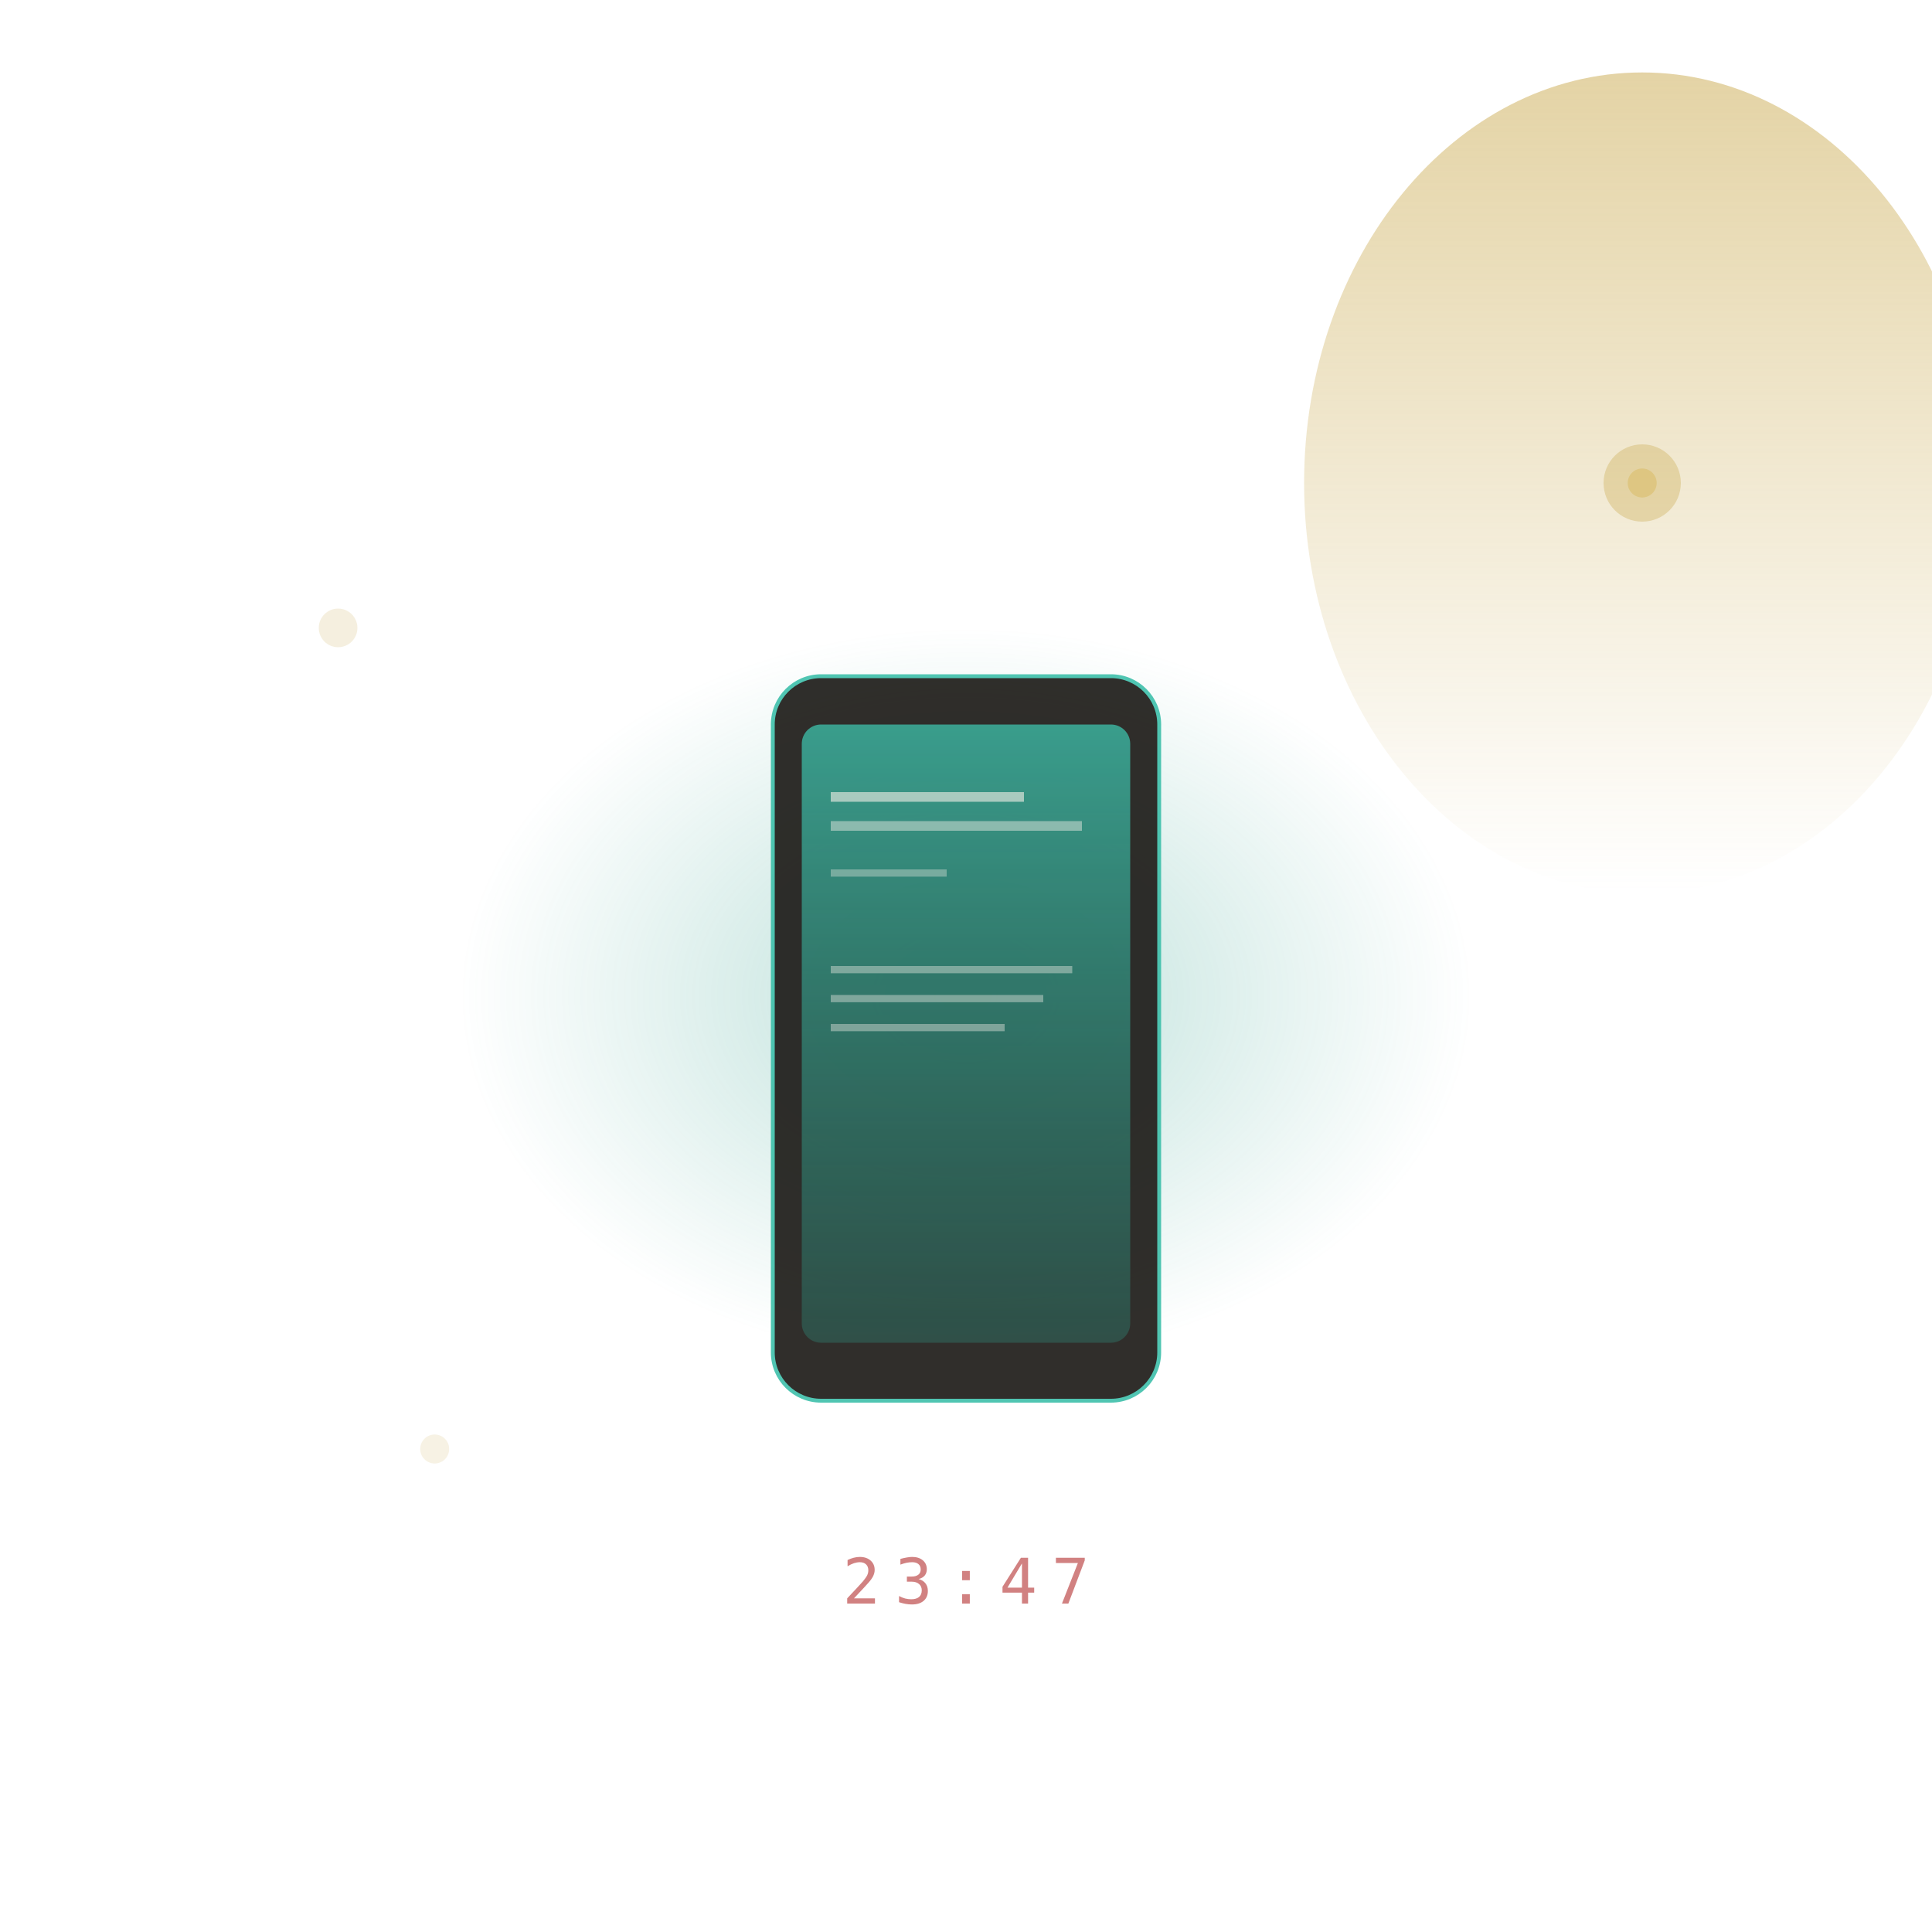
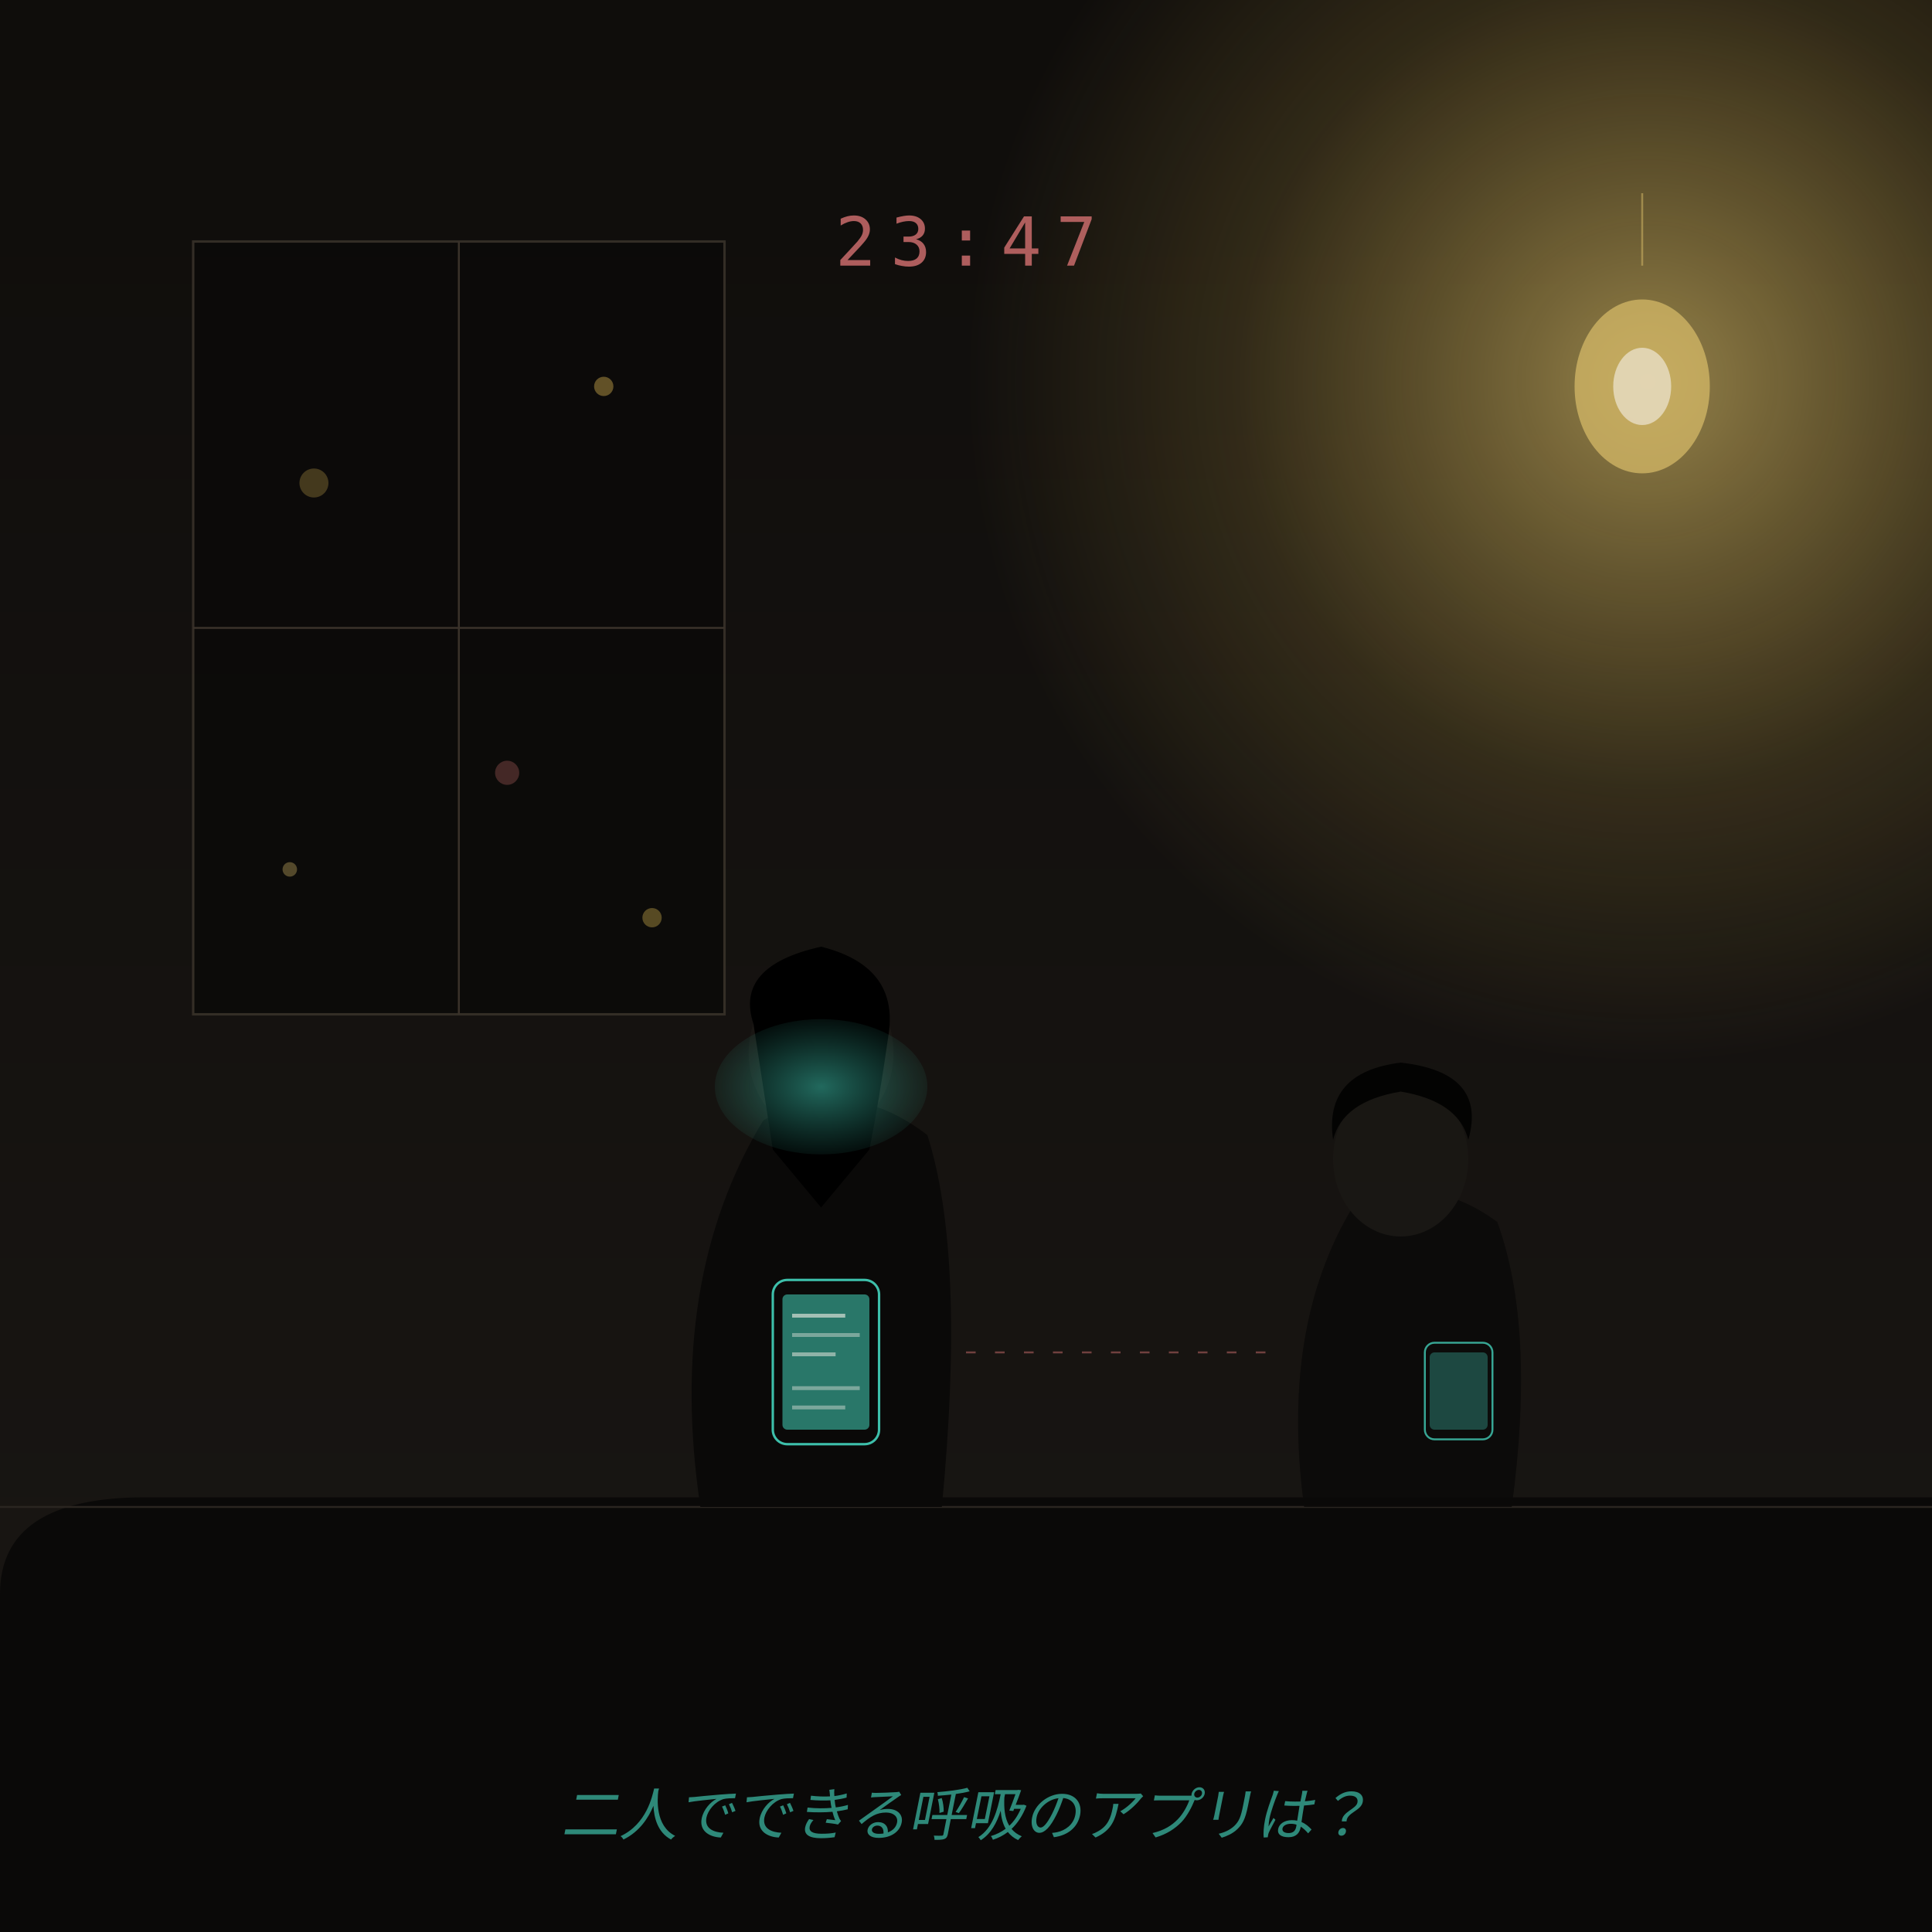
- <svg xmlns="http://www.w3.org/2000/svg" viewBox="0 0 400 400" role="img" aria-label="A phone glowing in the dark at night, Tokyo scene">
+ <svg xmlns="http://www.w3.org/2000/svg" viewBox="0 0 400 400" role="img" aria-label="Tokyo apartment at 11:47pm — woman on phone, partner distant, blue screen glow">
  <defs>
-     <radialGradient id="h1-glow" cx="50%" cy="48%" r="40%">
-       <stop offset="0%" stop-color="#2d9e8a" stop-opacity="0.32" />
+     <linearGradient id="hp1-night" x1="0%" y1="0%" x2="0%" y2="100%">
+       <stop offset="0%" stop-color="#0f0d0b" />
+       <stop offset="100%" stop-color="#1a1714" />
+     </linearGradient>
+     <radialGradient id="hp1-lamp" cx="85%" cy="20%" r="35%">
+       <stop offset="0%" stop-color="#dabe6a" stop-opacity="0.65" />
+       <stop offset="60%" stop-color="#c9a84c" stop-opacity="0.18" />
+       <stop offset="100%" stop-color="#c9a84c" stop-opacity="0" />
+     </radialGradient>
+     <radialGradient id="hp1-screen" cx="50%" cy="50%" r="60%">
+       <stop offset="0%" stop-color="#3dbfaa" stop-opacity="0.55" />
      <stop offset="100%" stop-color="#2d9e8a" stop-opacity="0" />
    </radialGradient>
-     <linearGradient id="h1-screen" x1="0%" y1="0%" x2="0%" y2="100%">
-       <stop offset="0%" stop-color="#3dbfaa" stop-opacity="0.9" />
-       <stop offset="100%" stop-color="#2d9e8a" stop-opacity="0.35" />
-     </linearGradient>
-     <linearGradient id="h1-lamp" x1="50%" y1="0%" x2="50%" y2="100%">
-       <stop offset="0%" stop-color="#c9a84c" stop-opacity="0.5" />
-       <stop offset="100%" stop-color="#c9a84c" stop-opacity="0" />
-     </linearGradient>
  </defs>
-   <ellipse cx="340" cy="100" rx="70" ry="85" fill="url(#h1-lamp)" />
-   <ellipse cx="200" cy="210" rx="130" ry="95" fill="url(#h1-glow)" />
-   <rect x="160" y="140" width="80" height="150" rx="10" fill="#1a1714" stroke="#3dbfaa" stroke-width="0.8" opacity="0.9" />
-   <rect x="166" y="150" width="68" height="128" rx="4" fill="url(#h1-screen)" opacity="0.85" />
-   <rect x="172" y="164" width="40" height="2" fill="#f5f0e8" opacity="0.6" />
-   <rect x="172" y="170" width="52" height="2" fill="#f5f0e8" opacity="0.45" />
-   <rect x="172" y="180" width="24" height="1.5" fill="#f5f0e8" opacity="0.35" />
-   <rect x="172" y="200" width="50" height="1.5" fill="#f5f0e8" opacity="0.4" />
-   <rect x="172" y="206" width="44" height="1.5" fill="#f5f0e8" opacity="0.4" />
-   <rect x="172" y="212" width="36" height="1.5" fill="#f5f0e8" opacity="0.4" />
-   <text x="200" y="332" font-family="'JetBrains Mono', monospace" font-size="13" fill="#c96b6b" text-anchor="middle" letter-spacing="3" opacity="0.85">23:47</text>
-   <circle cx="340" cy="100" r="8" fill="#c9a84c" opacity="0.35" />
-   <circle cx="340" cy="100" r="3" fill="#dabe6a" opacity="0.6" />
-   <circle cx="70" cy="130" r="4" fill="#c9a84c" opacity="0.18" />
-   <circle cx="90" cy="300" r="3" fill="#c9a84c" opacity="0.15" />
+   <rect width="400" height="400" fill="url(#hp1-night)" />
+   <rect width="400" height="400" fill="url(#hp1-lamp)" />
+   <ellipse cx="340" cy="80" rx="14" ry="18" fill="#dabe6a" opacity="0.7" />
+   <ellipse cx="340" cy="80" rx="6" ry="8" fill="#f5f0e8" opacity="0.6" />
+   <line x1="340" y1="55" x2="340" y2="40" stroke="#dabe6a" stroke-width="0.4" opacity="0.5" />
+   <rect x="40" y="50" width="110" height="160" fill="#0a0908" stroke="#3a322a" stroke-width="0.5" opacity="0.85" />
+   <line x1="95" y1="50" x2="95" y2="210" stroke="#3a322a" stroke-width="0.4" />
+   <line x1="40" y1="130" x2="150" y2="130" stroke="#3a322a" stroke-width="0.4" />
+   <circle cx="65" cy="100" r="3" fill="#c9a84c" opacity="0.3" />
+   <circle cx="125" cy="80" r="2" fill="#c9a84c" opacity="0.45" />
+   <circle cx="105" cy="160" r="2.5" fill="#c96b6b" opacity="0.3" />
+   <circle cx="60" cy="180" r="1.5" fill="#dabe6a" opacity="0.35" />
+   <circle cx="135" cy="190" r="2" fill="#c9a84c" opacity="0.4" />
+   <path d="M 0,330 Q 0,310 30,310 L 400,310 L 400,400 L 0,400 Z" fill="#0a0908" />
+   <line x1="0" y1="312" x2="400" y2="312" stroke="#2a2520" stroke-width="0.4" />
+   <g>
+     <path d="M 145,312 Q 138,265 158,232 Q 175,222 192,235 Q 200,260 195,312 Z" fill="#0a0908" />
+     <ellipse cx="170" cy="218" rx="15" ry="17" fill="#1a1714" />
+     <path d="M 156,212 Q 152,200 170,196 Q 186,200 184,214 Q 182,228 180,238 L 170,250 L 160,238 Q 158,225 156,212 Z" fill="#000" />
+     <rect x="160" y="265" width="22" height="34" rx="3" fill="#0a0908" stroke="#3dbfaa" stroke-width="0.5" />
+     <rect x="162" y="268" width="18" height="28" rx="1" fill="#3dbfaa" opacity="0.6" />
+     <rect x="164" y="272" width="11" height="0.8" fill="#f5f0e8" opacity="0.6" />
+     <rect x="164" y="276" width="14" height="0.8" fill="#f5f0e8" opacity="0.4" />
+     <rect x="164" y="280" width="9" height="0.8" fill="#f5f0e8" opacity="0.5" />
+     <rect x="164" y="287" width="14" height="0.8" fill="#f5f0e8" opacity="0.4" />
+     <rect x="164" y="291" width="11" height="0.8" fill="#f5f0e8" opacity="0.4" />
+     <ellipse cx="170" cy="225" rx="22" ry="14" fill="url(#hp1-screen)" />
+   </g>
+   <g opacity="0.85">
+     <path d="M 270,312 Q 265,275 280,250 Q 295,242 310,253 Q 318,275 313,312 Z" fill="#0a0908" />
+     <ellipse cx="290" cy="240" rx="14" ry="16" fill="#1a1714" />
+     <path d="M 276,236 Q 274,222 290,220 Q 308,222 304,236 Q 302,228 290,226 Q 278,228 276,236 Z" fill="#000" />
+     <rect x="295" y="278" width="14" height="20" rx="2" fill="#0a0908" stroke="#3dbfaa" stroke-width="0.4" />
+     <rect x="296" y="280" width="12" height="16" rx="1" fill="#3dbfaa" opacity="0.4" />
+   </g>
+   <line x1="200" y1="280" x2="265" y2="280" stroke="#c96b6b" stroke-width="0.4" stroke-dasharray="2 4" opacity="0.5" />
+   <text x="200" y="55" font-family="'JetBrains Mono',monospace" font-size="14" fill="#c96b6b" text-anchor="middle" letter-spacing="3" opacity="0.85">23:47</text>
+   <text x="200" y="380" font-family="'Playfair Display',serif" font-style="italic" font-size="12" fill="#3dbfaa" text-anchor="middle" opacity="0.7">二人でできる呼吸のアプリは？</text>
</svg>
